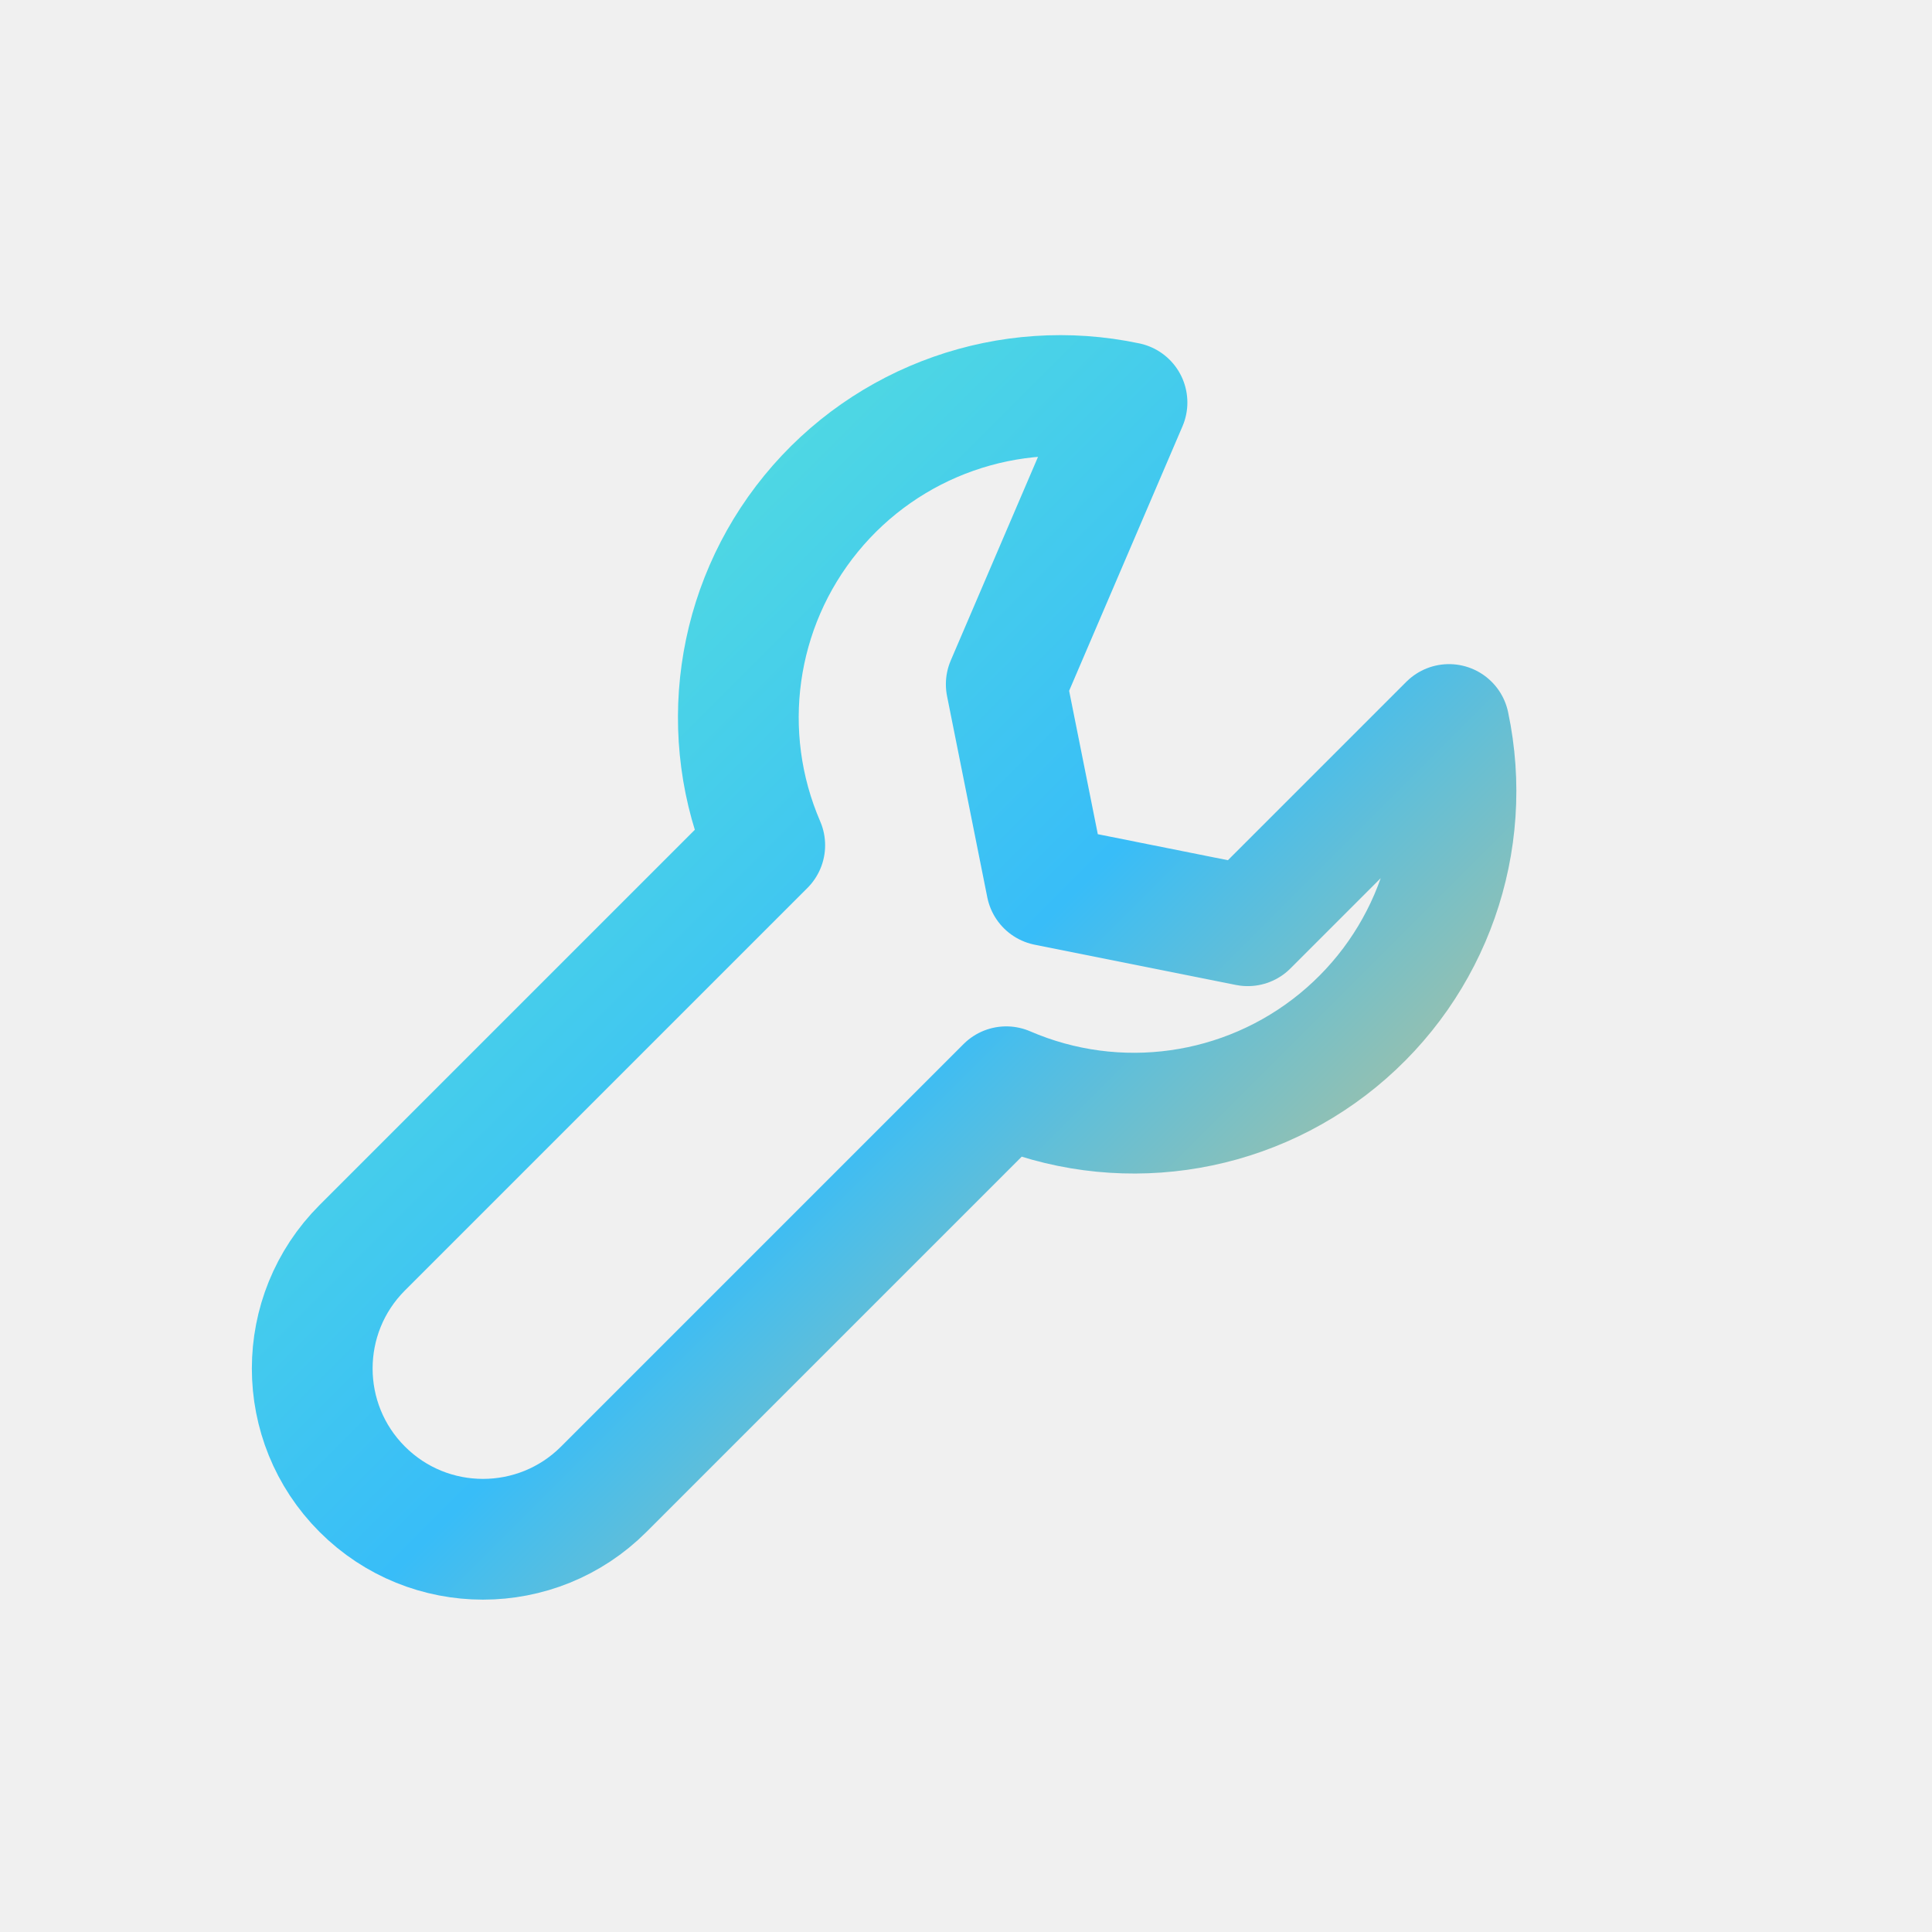
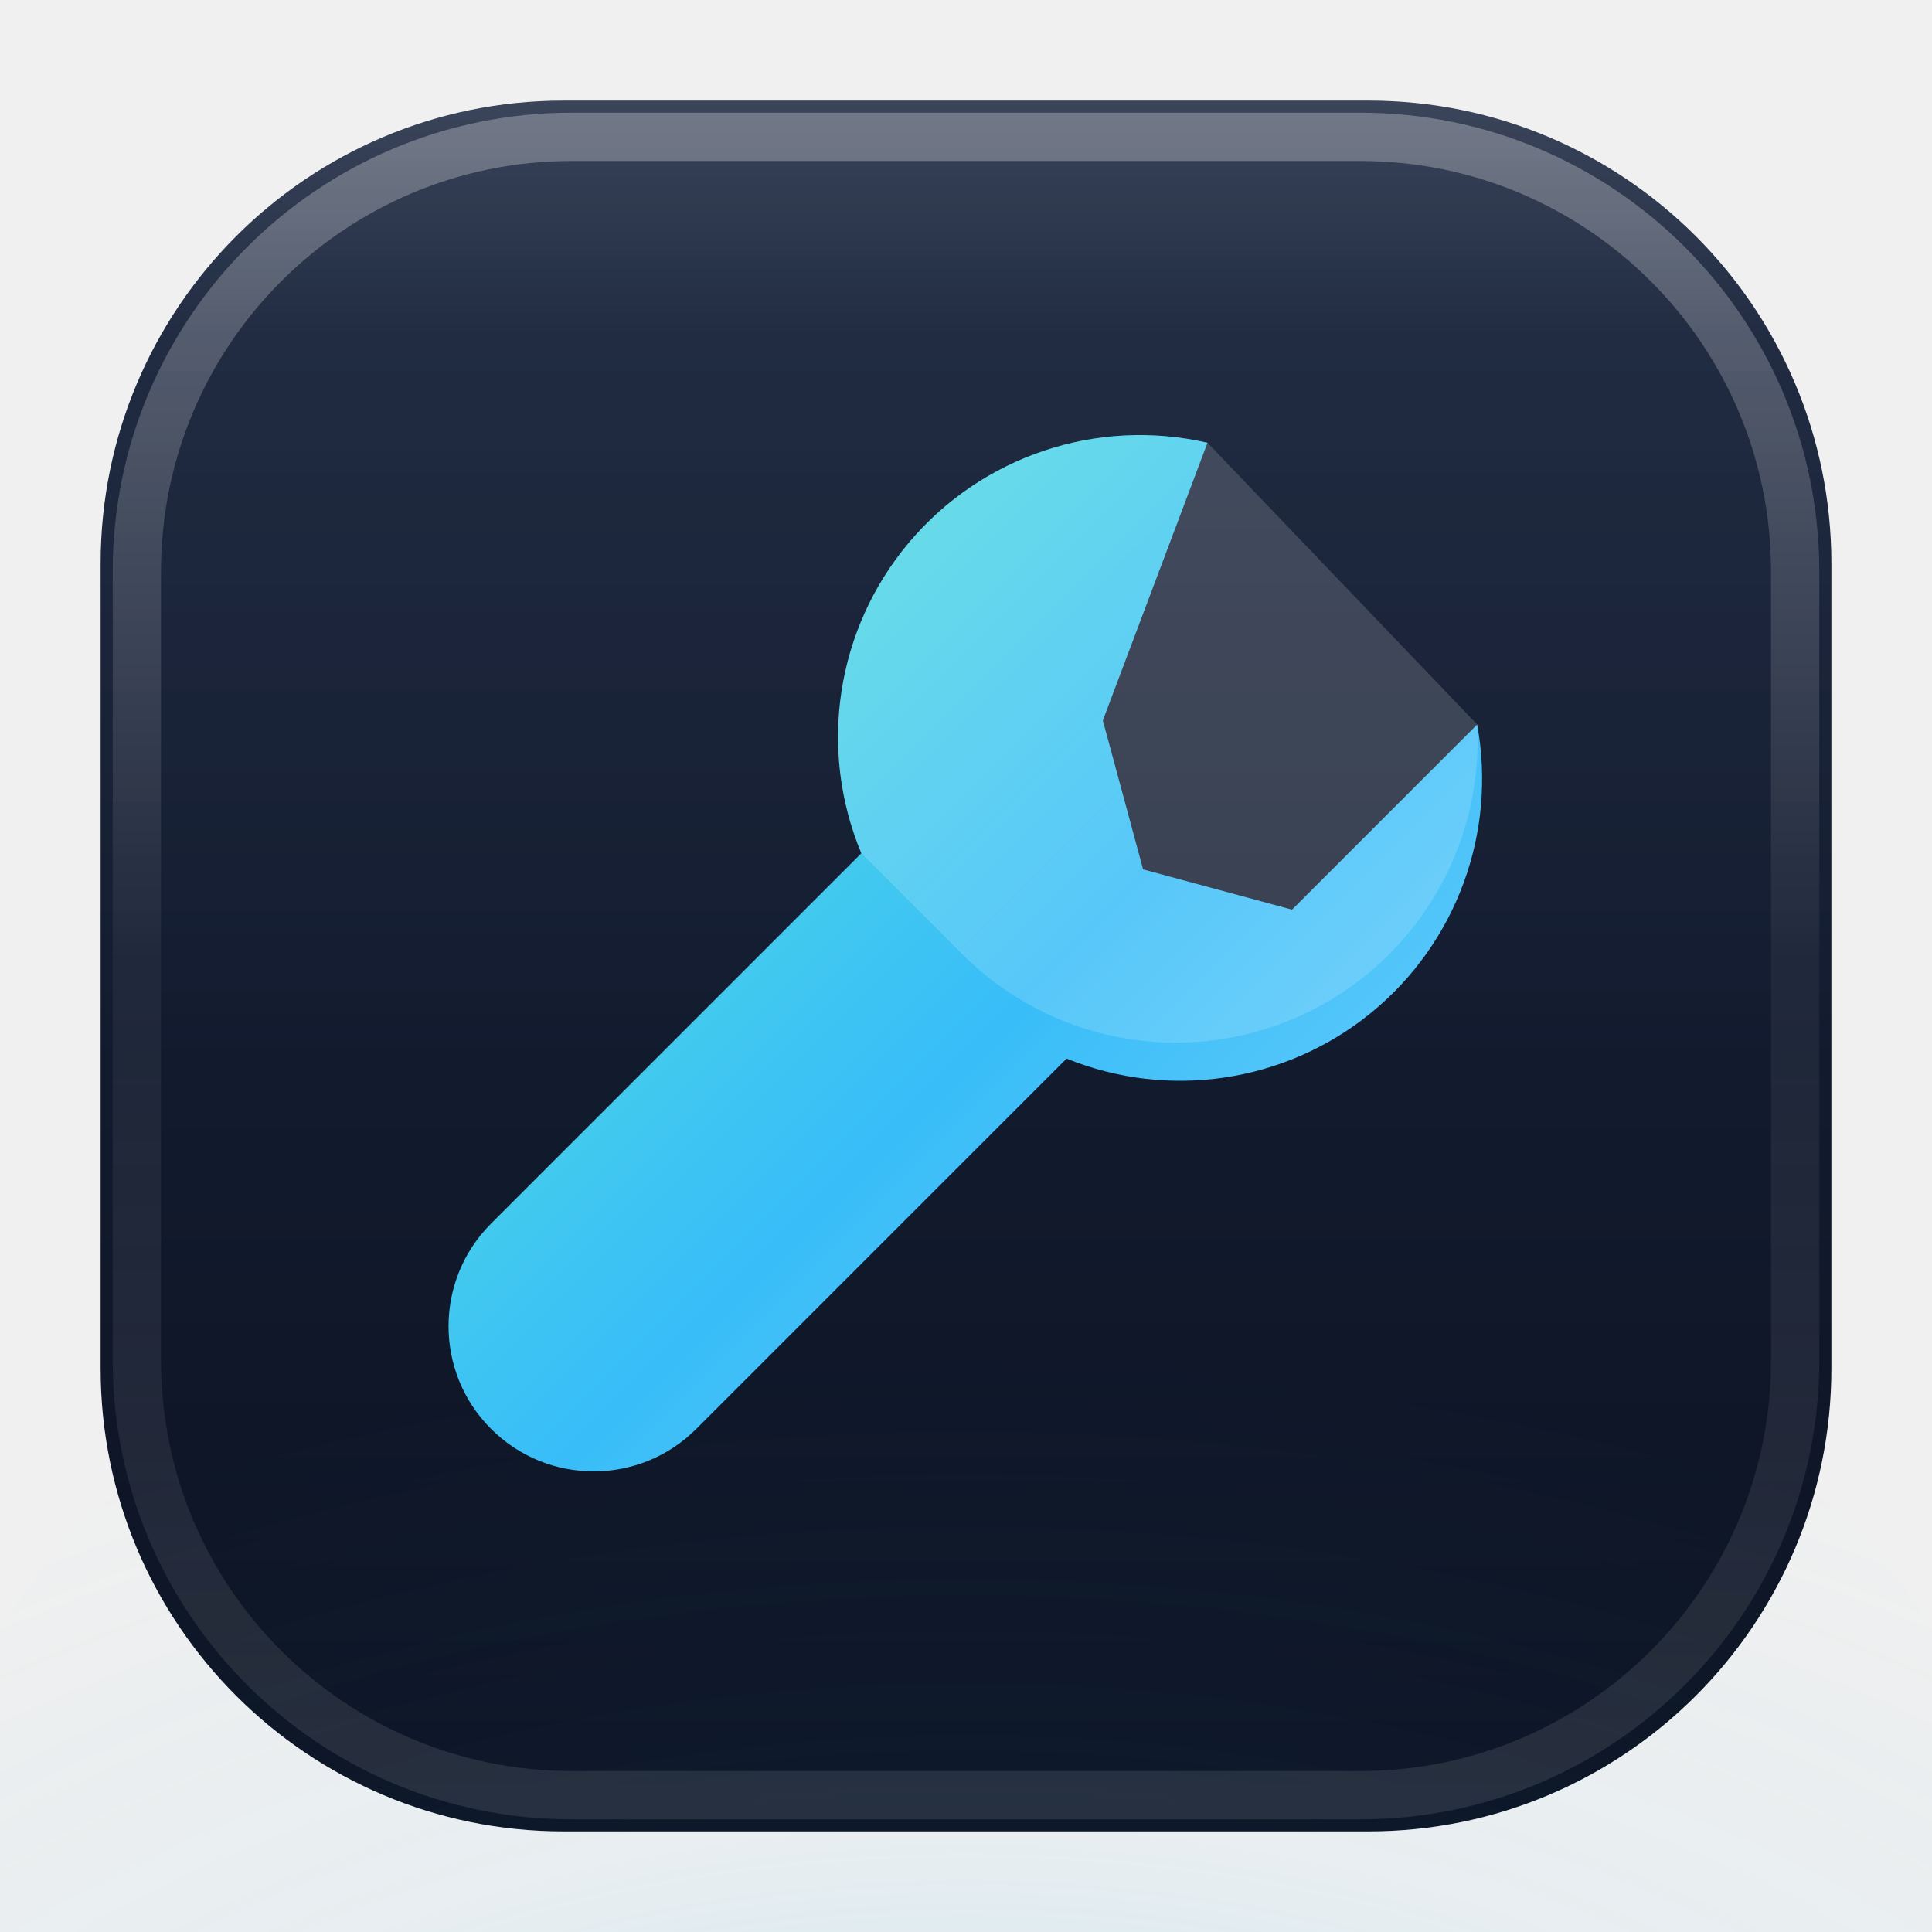
<svg xmlns="http://www.w3.org/2000/svg" viewBox="0 0 48 48" width="48" height="48">
  <defs>
+     <linearGradient id="tile" x1="0" y1="0" x2="0" y2="1">
+       <stop offset="0" stop-color="#1b2740" />
+       <stop offset="1" stop-color="#0b1120" />
+     </linearGradient>
+     <linearGradient id="scene" x1="0" y1="0" x2="0" y2="1">
+       <stop offset="0" stop-color="#ffffff" stop-opacity="0.14" />
+       <stop offset="0.14" stop-color="#ffffff" stop-opacity="0.035" />
+       <stop offset="0.55" stop-color="#ffffff" stop-opacity="0" />
+     </linearGradient>
+     <linearGradient id="edge" x1="0" y1="0" x2="0" y2="1">
+       <stop offset="0" stop-color="#ffffff" stop-opacity="0.28" />
+       <stop offset="0.5" stop-color="#ffffff" stop-opacity="0.05" />
+       <stop offset="1" stop-color="#ffffff" stop-opacity="0.10" />
+     </linearGradient>
    <linearGradient id="g" x1="0" y1="0" x2="1" y2="1">
      <stop offset="0" stop-color="#5eead4" />
-       <stop offset=".55" stop-color="#38bdf8" />
-       <stop offset="1" stop-color="#f0c46a" />
+       <stop offset="0.55" stop-color="#38bdf8" />
+       <stop offset="1" stop-color="#7dd3fc" />
    </linearGradient>
+     <linearGradient id="gd" x1="0" y1="0" x2="1" y2="1">
+       <stop offset="0" stop-color="#14b8a6" />
+       <stop offset="1" stop-color="#2563eb" />
+     </linearGradient>
+     <radialGradient id="glow" cx="0.5" cy="1" r="0.9">
+       <stop offset="0" stop-color="#38bdf8" stop-opacity="0.30" />
+       <stop offset="0.6" stop-color="#38bdf8" stop-opacity="0.05" />
+       <stop offset="1" stop-color="#38bdf8" stop-opacity="0" />
+     </radialGradient>
  </defs>
-   <g fill="none" stroke="url(#g)" stroke-width="3" stroke-linecap="round" stroke-linejoin="round">
-     <path d="M28 10a8 8 0 0 0-9 11L9 31a4 4 0 1 0 6 6l10-10a8 8 0 0 0 11-9l-5 5-5-1-1-5z" />
-   </g>
+   <rect x="2.5" y="2.5" width="43" height="43" rx="11.5" fill="url(#tile)" />
+   <ellipse cx="24" cy="47" rx="26" ry="17" fill="url(#glow)" />
+   <rect x="2.5" y="2.5" width="43" height="43" rx="11.5" fill="url(#scene)" />
+   <rect x="3.4" y="3.4" width="41.2" height="41.2" rx="10.8" fill="none" stroke="url(#edge)" stroke-width="1.2" />
+   <path d="M30 11a7.5 7.5 0 0 0-8.6 10.2l-9.2 9.2a3.6 3.6 0 1 0 5.1 5.1l9.2-9.2A7.5 7.5 0 0 0 36.7 18l-4.6 4.6-3.7-1-1-3.7z" fill="url(#g)" />
+   <path d="M30 11a7.5 7.5 0 0 0-8.6 10.2l2.5 2.5A7.5 7.5 0 0 0 36.7 18z" fill="#ffffff" opacity="0.16" />
</svg>
